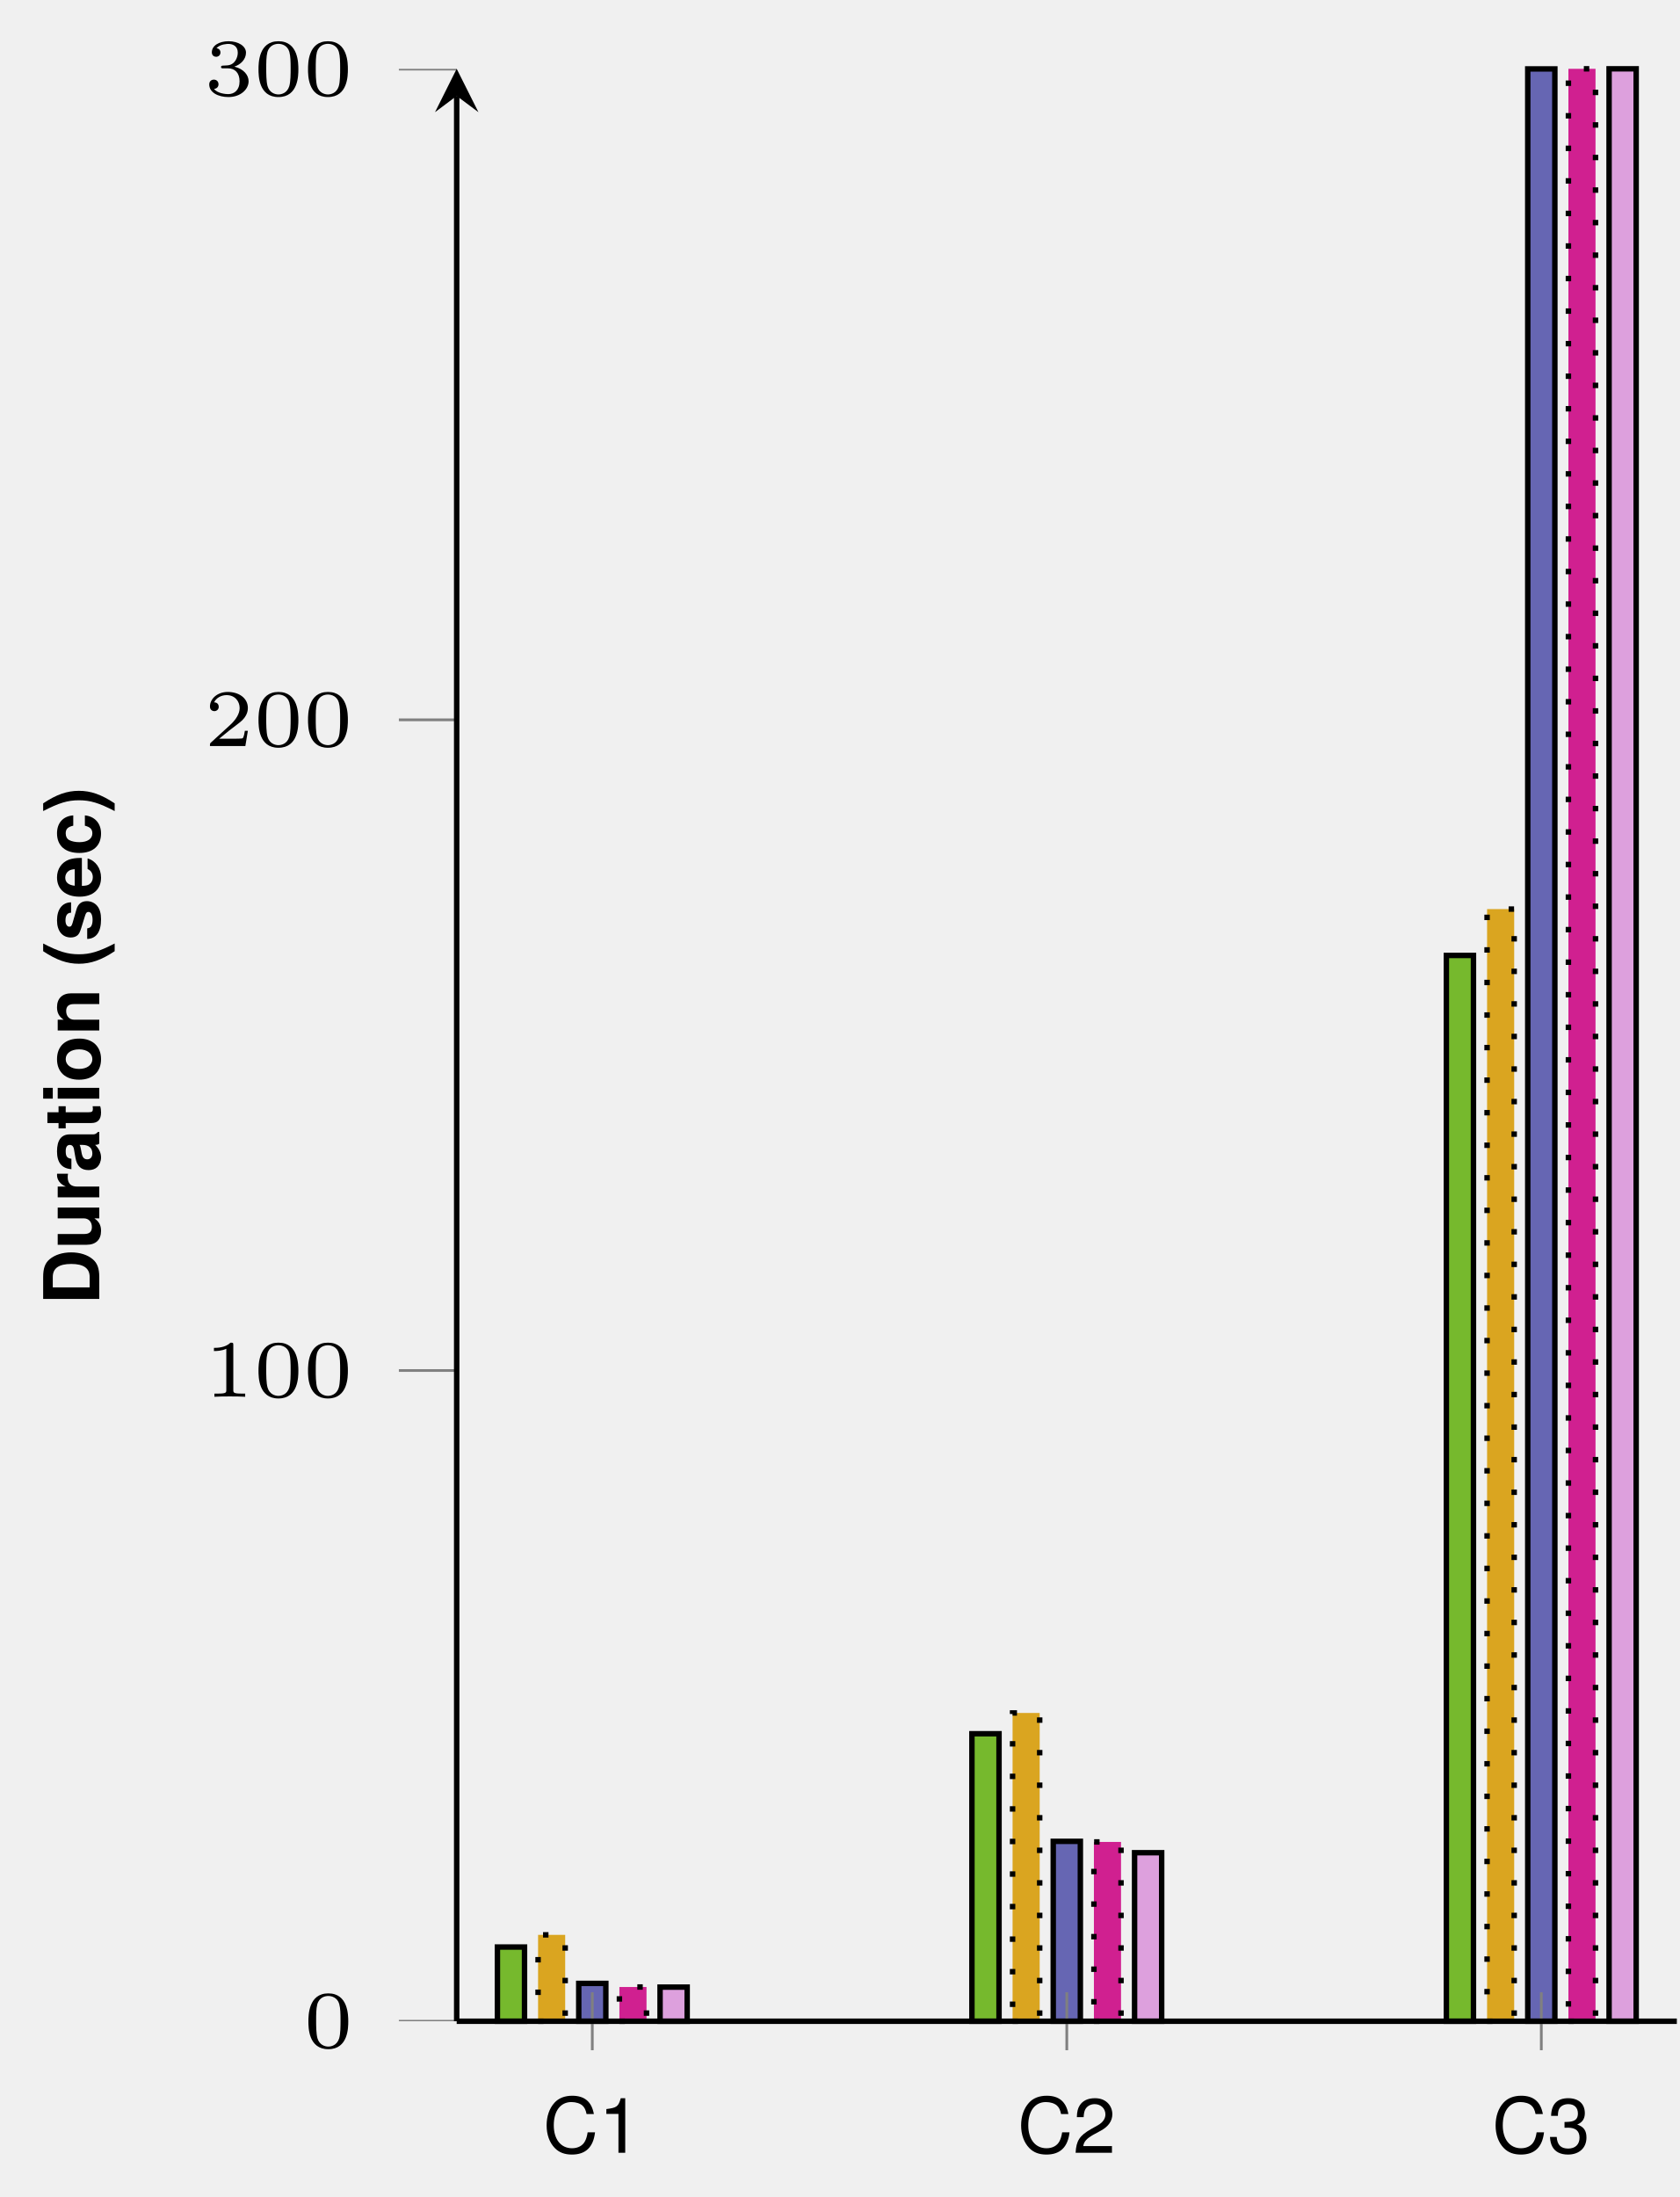
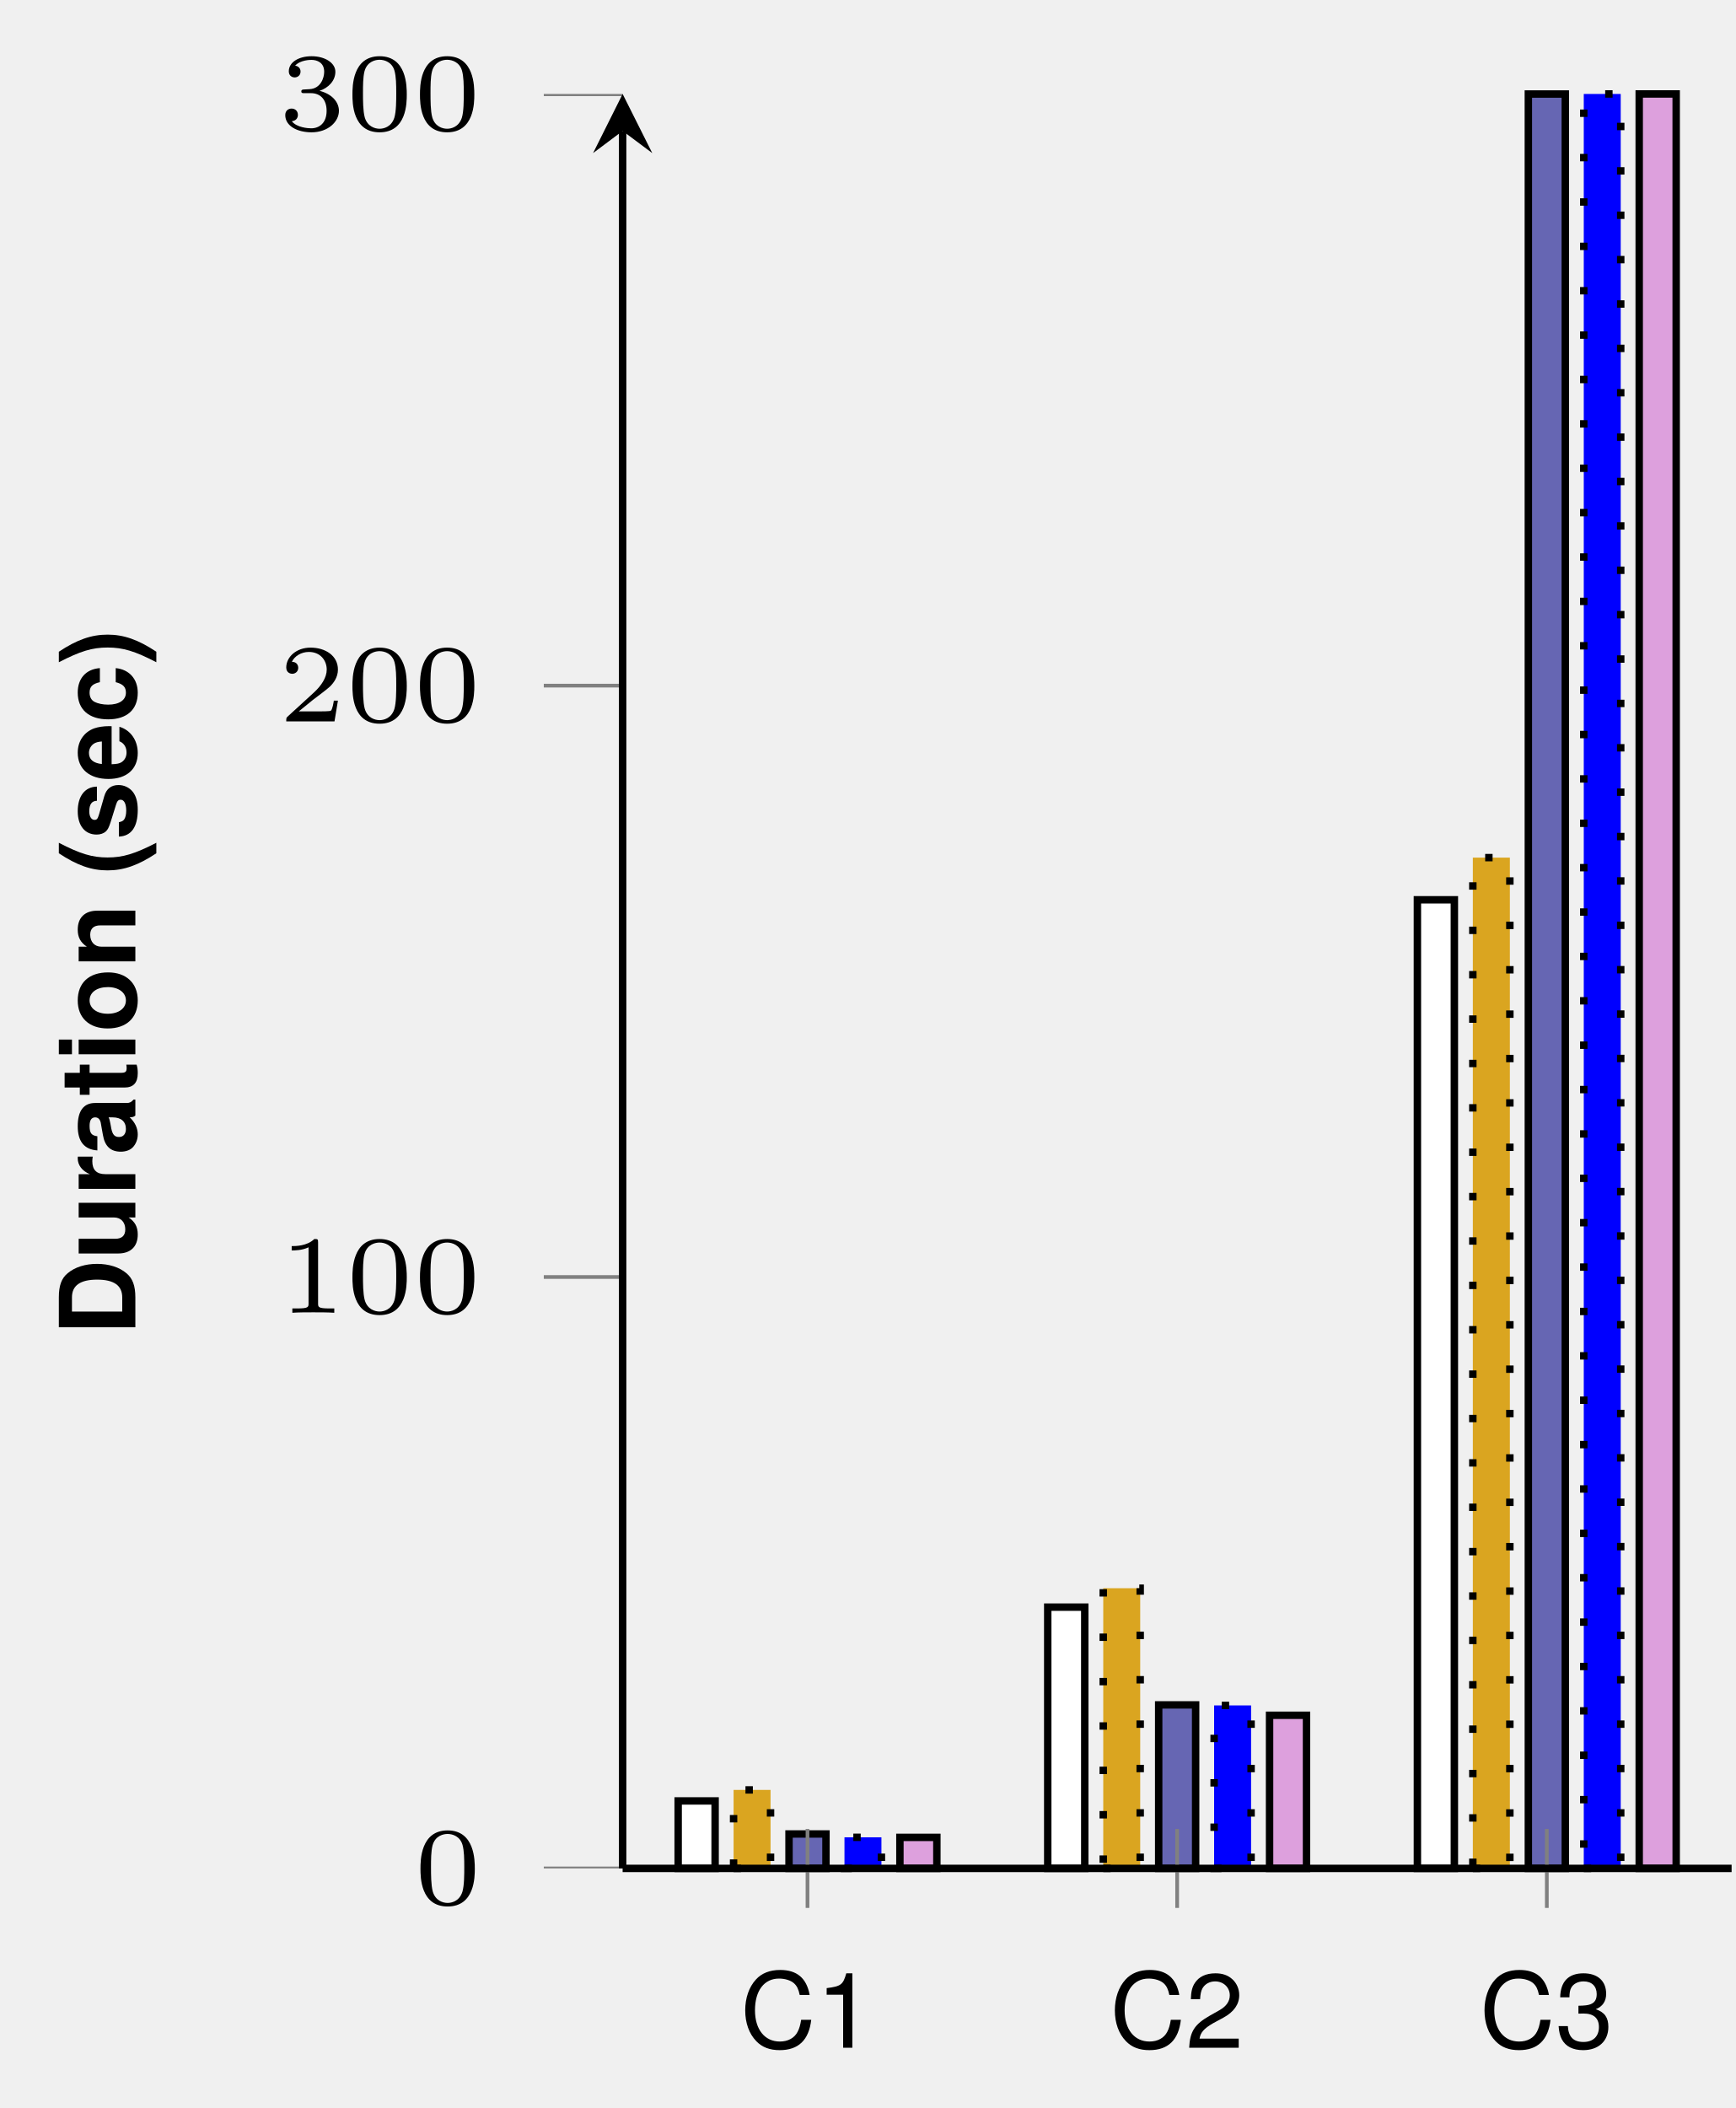
- <svg xmlns="http://www.w3.org/2000/svg" xmlns:xlink="http://www.w3.org/1999/xlink" height="161.431pt" version="1.1" viewBox="0 -161.431 123.43 161.431" width="123.43pt">
+ <svg xmlns="http://www.w3.org/2000/svg" xmlns:xlink="http://www.w3.org/1999/xlink" height="113.619pt" version="1.1" viewBox="0 -113.619 93.539 113.619" width="93.539pt">
  <defs>
    <clipPath id="clip1">
-       <path d="M33.562 128.816H123.23V-298.106H33.562" />
+       <path d="M33.562 128.816H93.34V-250.285H33.562" />
    </clipPath>
    <clipPath id="clip2">
-       <path d="M-108.179 -12.914V-156.375H264.977V-12.914" />
+       <path d="M-108.168 -12.914V-108.555H235.07V-12.914" />
    </clipPath>
    <path d="M1.148 -4.124C0.498 -3.146 0.226 -2.365 0.226 -1.499C0.226 -0.628 0.498 0.153 1.148 1.131H1.714C1.115 -0.034 0.922 -0.668 0.922 -1.499C0.922 -2.325 1.115 -2.97 1.714 -4.124H1.148Z" id="g1-40" />
    <path d="M0.69 1.131C1.341 0.153 1.612 -0.628 1.612 -1.494C1.612 -2.365 1.341 -3.146 0.69 -4.124H0.124C0.724 -2.959 0.917 -2.325 0.917 -1.494C0.917 -0.668 0.724 -0.023 0.124 1.131H0.69Z" id="g1-41" />
    <path d="M0.436 0H2.048C2.676 0 3.072 -0.147 3.349 -0.481C3.677 -0.866 3.853 -1.426 3.853 -2.065C3.853 -2.699 3.677 -3.259 3.349 -3.649C3.072 -3.983 2.682 -4.124 2.048 -4.124H0.436V0ZM1.284 -0.707V-3.417H2.048C2.687 -3.417 3.004 -2.97 3.004 -2.059C3.004 -1.154 2.687 -0.707 2.048 -0.707H1.284Z" id="g1-68" />
    <path d="M2.965 -0.096C2.823 -0.226 2.783 -0.311 2.783 -0.47V-2.167C2.783 -2.789 2.359 -3.106 1.533 -3.106S0.277 -2.755 0.226 -2.048H0.99C1.03 -2.365 1.16 -2.467 1.55 -2.467C1.856 -2.467 2.008 -2.365 2.008 -2.161C2.008 -2.059 1.957 -1.969 1.873 -1.924C1.765 -1.867 1.765 -1.867 1.375 -1.805L1.058 -1.748C0.453 -1.646 0.158 -1.335 0.158 -0.786C0.158 -0.526 0.232 -0.311 0.373 -0.158C0.549 0.023 0.815 0.13 1.086 0.13C1.426 0.13 1.737 -0.017 2.014 -0.306C2.014 -0.147 2.031 -0.091 2.105 0H2.965V-0.096ZM2.008 -1.228C2.008 -0.769 1.782 -0.509 1.38 -0.509C1.115 -0.509 0.95 -0.651 0.95 -0.877C0.95 -1.115 1.075 -1.228 1.403 -1.296L1.675 -1.346C1.884 -1.386 1.918 -1.397 2.008 -1.443V-1.228Z" id="g1-97" />
    <path d="M2.953 -1.912C2.897 -2.659 2.399 -3.106 1.635 -3.106C0.724 -3.106 0.192 -2.506 0.192 -1.465C0.192 -0.458 0.718 0.13 1.624 0.13C2.365 0.13 2.88 -0.328 2.953 -1.058H2.195C2.093 -0.662 1.935 -0.509 1.629 -0.509C1.228 -0.509 0.984 -0.871 0.984 -1.465C0.984 -1.754 1.041 -2.025 1.137 -2.206C1.228 -2.376 1.403 -2.467 1.629 -2.467C1.952 -2.467 2.105 -2.314 2.195 -1.912H2.953Z" id="g1-99" />
    <path d="M2.965 -1.279C2.97 -1.346 2.97 -1.375 2.97 -1.414C2.97 -1.72 2.925 -2.003 2.851 -2.218C2.648 -2.772 2.155 -3.106 1.539 -3.106C0.662 -3.106 0.124 -2.472 0.124 -1.448C0.124 -0.47 0.656 0.13 1.522 0.13C2.206 0.13 2.761 -0.26 2.936 -0.86H2.155C2.059 -0.617 1.839 -0.475 1.55 -0.475C1.324 -0.475 1.143 -0.571 1.03 -0.741C0.956 -0.854 0.928 -0.99 0.917 -1.279H2.965ZM0.928 -1.805C0.979 -2.269 1.177 -2.501 1.528 -2.501C1.726 -2.501 1.907 -2.404 2.02 -2.246C2.093 -2.133 2.127 -2.014 2.144 -1.805H0.928Z" id="g1-101" />
    <path d="M1.171 -3.055H0.379V0H1.171V-3.055ZM1.171 -4.124H0.379V-3.417H1.171V-4.124Z" id="g1-105" />
    <path d="M0.356 -3.055V0H1.148V-1.833C1.148 -2.195 1.403 -2.433 1.788 -2.433C2.127 -2.433 2.297 -2.246 2.297 -1.884V0H3.089V-2.048C3.089 -2.721 2.716 -3.106 2.065 -3.106C1.652 -3.106 1.375 -2.953 1.148 -2.614V-3.055H0.356Z" id="g1-110" />
    <path d="M1.703 -3.106C0.769 -3.106 0.198 -2.489 0.198 -1.488C0.198 -0.481 0.769 0.13 1.709 0.13C2.636 0.13 3.219 -0.487 3.219 -1.465C3.219 -2.501 2.659 -3.106 1.703 -3.106ZM1.709 -2.467C2.144 -2.467 2.427 -2.076 2.427 -1.477C2.427 -0.905 2.133 -0.509 1.709 -0.509C1.279 -0.509 0.99 -0.905 0.99 -1.488S1.279 -2.467 1.709 -2.467Z" id="g1-111" />
    <path d="M0.356 -3.055V0H1.148V-1.624C1.148 -2.088 1.38 -2.32 1.844 -2.32C1.929 -2.32 1.986 -2.314 2.093 -2.297V-3.1C2.048 -3.106 2.02 -3.106 1.997 -3.106C1.635 -3.106 1.318 -2.868 1.148 -2.455V-3.055H0.356Z" id="g1-114" />
    <path d="M2.857 -2.071C2.846 -2.716 2.348 -3.106 1.528 -3.106C0.752 -3.106 0.272 -2.716 0.272 -2.088C0.272 -1.884 0.334 -1.709 0.441 -1.59C0.549 -1.482 0.645 -1.431 0.939 -1.335L1.884 -1.041C2.082 -0.979 2.15 -0.917 2.15 -0.792C2.15 -0.605 1.929 -0.492 1.561 -0.492C1.358 -0.492 1.194 -0.532 1.092 -0.6C1.007 -0.662 0.973 -0.724 0.939 -0.888H0.164C0.187 -0.221 0.679 0.13 1.607 0.13C2.031 0.13 2.354 0.04 2.58 -0.141S2.942 -0.605 2.942 -0.905C2.942 -1.301 2.744 -1.556 2.342 -1.675L1.341 -1.963C1.12 -2.031 1.064 -2.076 1.064 -2.201C1.064 -2.37 1.245 -2.484 1.522 -2.484C1.901 -2.484 2.088 -2.348 2.093 -2.071H2.857Z" id="g1-115" />
    <path d="M1.703 -2.993H1.262V-3.813H0.47V-2.993H0.079V-2.467H0.47V-0.588C0.47 -0.107 0.724 0.13 1.245 0.13C1.42 0.13 1.561 0.113 1.703 0.068V-0.487C1.624 -0.475 1.578 -0.47 1.522 -0.47C1.313 -0.47 1.262 -0.532 1.262 -0.803V-2.467H1.703V-2.993Z" id="g1-116" />
    <path d="M3.061 0V-3.055H2.269V-1.143C2.269 -0.781 2.014 -0.543 1.629 -0.543C1.29 -0.543 1.12 -0.724 1.12 -1.092V-3.055H0.328V-0.928C0.328 -0.255 0.702 0.13 1.352 0.13C1.765 0.13 2.042 -0.023 2.269 -0.362V0H3.061Z" id="g1-117" />
+     <path d="M1.465 -2.857V0H1.963V-4.011H1.635C1.46 -3.394 1.346 -3.31 0.577 -3.213V-2.857H1.465Z" id="g4-49" />
+     <path d="M2.863 -0.492H0.752C0.803 -0.82 0.984 -1.03 1.477 -1.318L2.042 -1.624C2.602 -1.929 2.891 -2.342 2.891 -2.834C2.891 -3.168 2.755 -3.479 2.518 -3.694S1.986 -4.011 1.607 -4.011C1.098 -4.011 0.718 -3.83 0.498 -3.491C0.356 -3.276 0.294 -3.027 0.283 -2.619H0.781C0.798 -2.891 0.832 -3.055 0.9 -3.185C1.03 -3.428 1.29 -3.576 1.59 -3.576C2.042 -3.576 2.382 -3.253 2.382 -2.823C2.382 -2.506 2.195 -2.235 1.839 -2.031L1.318 -1.737C0.481 -1.262 0.238 -0.883 0.192 0H2.863V-0.492Z" id="g4-50" />
+     <path d="M1.25 -1.839H1.313L1.522 -1.844C2.071 -1.844 2.354 -1.595 2.354 -1.115C2.354 -0.611 2.042 -0.311 1.522 -0.311C0.979 -0.311 0.713 -0.583 0.679 -1.165H0.181C0.204 -0.843 0.26 -0.634 0.356 -0.453C0.56 -0.068 0.956 0.13 1.505 0.13C2.331 0.13 2.863 -0.362 2.863 -1.12C2.863 -1.629 2.665 -1.912 2.184 -2.076C2.557 -2.223 2.744 -2.506 2.744 -2.908C2.744 -3.598 2.286 -4.011 1.522 -4.011C0.713 -4.011 0.283 -3.57 0.266 -2.716H0.764C0.769 -2.959 0.792 -3.095 0.854 -3.219C0.967 -3.44 1.216 -3.576 1.528 -3.576C1.969 -3.576 2.235 -3.315 2.235 -2.891C2.235 -2.608 2.133 -2.438 1.912 -2.348C1.776 -2.291 1.601 -2.269 1.25 -2.263V-1.839Z" id="g4-51" />
+     <path d="M3.745 -2.846C3.581 -3.751 3.061 -4.192 2.155 -4.192C1.601 -4.192 1.154 -4.017 0.849 -3.677C0.475 -3.27 0.272 -2.682 0.272 -2.014C0.272 -1.335 0.481 -0.752 0.871 -0.351C1.188 -0.023 1.595 0.13 2.133 0.13C3.14 0.13 3.706 -0.413 3.83 -1.505H3.287C3.242 -1.222 3.185 -1.03 3.1 -0.866C2.931 -0.526 2.58 -0.334 2.139 -0.334C1.318 -0.334 0.798 -0.99 0.798 -2.02C0.798 -3.078 1.296 -3.728 2.093 -3.728C2.427 -3.728 2.738 -3.626 2.908 -3.468C3.061 -3.327 3.146 -3.151 3.208 -2.846H3.745Z" id="g4-67" />
    <path d="M3.288 -1.907C3.288 -2.343 3.288 -3.975 1.823 -3.975S0.359 -2.343 0.359 -1.907C0.359 -1.476 0.359 0.126 1.823 0.126S3.288 -1.476 3.288 -1.907ZM1.823 -0.066C1.572 -0.066 1.166 -0.185 1.022 -0.681C0.927 -1.028 0.927 -1.614 0.927 -1.985C0.927 -2.385 0.927 -2.845 1.01 -3.168C1.16 -3.706 1.614 -3.784 1.823 -3.784C2.098 -3.784 2.493 -3.652 2.624 -3.198C2.714 -2.881 2.72 -2.445 2.72 -1.985C2.72 -1.602 2.72 -0.998 2.618 -0.664C2.451 -0.143 2.02 -0.066 1.823 -0.066Z" id="g2-48" />
    <path d="M2.146 -3.796C2.146 -3.975 2.122 -3.975 1.943 -3.975C1.548 -3.593 0.938 -3.593 0.723 -3.593V-3.359C0.879 -3.359 1.273 -3.359 1.632 -3.527V-0.508C1.632 -0.311 1.632 -0.233 1.016 -0.233H0.759V0C1.088 -0.024 1.554 -0.024 1.889 -0.024S2.69 -0.024 3.019 0V-0.233H2.762C2.146 -0.233 2.146 -0.311 2.146 -0.508V-3.796Z" id="g2-49" />
    <path d="M3.216 -1.118H2.995C2.983 -1.034 2.923 -0.64 2.833 -0.574C2.792 -0.538 2.307 -0.538 2.224 -0.538H1.106L1.871 -1.16C2.074 -1.321 2.606 -1.704 2.792 -1.883C2.971 -2.062 3.216 -2.367 3.216 -2.792C3.216 -3.539 2.54 -3.975 1.739 -3.975C0.968 -3.975 0.43 -3.467 0.43 -2.905C0.43 -2.6 0.687 -2.564 0.753 -2.564C0.903 -2.564 1.076 -2.672 1.076 -2.887C1.076 -3.019 0.998 -3.21 0.735 -3.21C0.873 -3.515 1.237 -3.742 1.65 -3.742C2.277 -3.742 2.612 -3.276 2.612 -2.792C2.612 -2.367 2.331 -1.931 1.913 -1.548L0.496 -0.251C0.436 -0.191 0.43 -0.185 0.43 0H3.031L3.216 -1.118Z" id="g2-50" />
    <path d="M1.757 -1.985C2.265 -1.985 2.606 -1.644 2.606 -1.034C2.606 -0.377 2.212 -0.09 1.775 -0.09C1.614 -0.09 0.998 -0.126 0.729 -0.472C0.962 -0.496 1.058 -0.652 1.058 -0.813C1.058 -1.016 0.915 -1.154 0.717 -1.154C0.556 -1.154 0.377 -1.052 0.377 -0.801C0.377 -0.209 1.034 0.126 1.793 0.126C2.678 0.126 3.27 -0.442 3.27 -1.034C3.27 -1.47 2.935 -1.931 2.224 -2.11C2.696 -2.265 3.078 -2.648 3.078 -3.138C3.078 -3.616 2.517 -3.975 1.799 -3.975C1.1 -3.975 0.568 -3.652 0.568 -3.162C0.568 -2.905 0.765 -2.833 0.885 -2.833C1.04 -2.833 1.201 -2.941 1.201 -3.15C1.201 -3.335 1.07 -3.443 0.909 -3.467C1.19 -3.778 1.734 -3.778 1.787 -3.778C2.092 -3.778 2.475 -3.634 2.475 -3.138C2.475 -2.809 2.289 -2.236 1.692 -2.2C1.584 -2.194 1.423 -2.182 1.369 -2.182C1.309 -2.176 1.243 -2.17 1.243 -2.08C1.243 -1.985 1.309 -1.985 1.411 -1.985H1.757Z" id="g2-51" />
-     <path d="M1.465 -2.857V0H1.963V-4.011H1.635C1.46 -3.394 1.346 -3.31 0.577 -3.213V-2.857H1.465Z" id="g4-49" />
-     <path d="M2.863 -0.492H0.752C0.803 -0.82 0.984 -1.03 1.477 -1.318L2.042 -1.624C2.602 -1.929 2.891 -2.342 2.891 -2.834C2.891 -3.168 2.755 -3.479 2.518 -3.694S1.986 -4.011 1.607 -4.011C1.098 -4.011 0.718 -3.83 0.498 -3.491C0.356 -3.276 0.294 -3.027 0.283 -2.619H0.781C0.798 -2.891 0.832 -3.055 0.9 -3.185C1.03 -3.428 1.29 -3.576 1.59 -3.576C2.042 -3.576 2.382 -3.253 2.382 -2.823C2.382 -2.506 2.195 -2.235 1.839 -2.031L1.318 -1.737C0.481 -1.262 0.238 -0.883 0.192 0H2.863V-0.492Z" id="g4-50" />
-     <path d="M1.25 -1.839H1.313L1.522 -1.844C2.071 -1.844 2.354 -1.595 2.354 -1.115C2.354 -0.611 2.042 -0.311 1.522 -0.311C0.979 -0.311 0.713 -0.583 0.679 -1.165H0.181C0.204 -0.843 0.26 -0.634 0.356 -0.453C0.56 -0.068 0.956 0.13 1.505 0.13C2.331 0.13 2.863 -0.362 2.863 -1.12C2.863 -1.629 2.665 -1.912 2.184 -2.076C2.557 -2.223 2.744 -2.506 2.744 -2.908C2.744 -3.598 2.286 -4.011 1.522 -4.011C0.713 -4.011 0.283 -3.57 0.266 -2.716H0.764C0.769 -2.959 0.792 -3.095 0.854 -3.219C0.967 -3.44 1.216 -3.576 1.528 -3.576C1.969 -3.576 2.235 -3.315 2.235 -2.891C2.235 -2.608 2.133 -2.438 1.912 -2.348C1.776 -2.291 1.601 -2.269 1.25 -2.263V-1.839Z" id="g4-51" />
-     <path d="M3.745 -2.846C3.581 -3.751 3.061 -4.192 2.155 -4.192C1.601 -4.192 1.154 -4.017 0.849 -3.677C0.475 -3.27 0.272 -2.682 0.272 -2.014C0.272 -1.335 0.481 -0.752 0.871 -0.351C1.188 -0.023 1.595 0.13 2.133 0.13C3.14 0.13 3.706 -0.413 3.83 -1.505H3.287C3.242 -1.222 3.185 -1.03 3.1 -0.866C2.931 -0.526 2.58 -0.334 2.139 -0.334C1.318 -0.334 0.798 -0.99 0.798 -2.02C0.798 -3.078 1.296 -3.728 2.093 -3.728C2.427 -3.728 2.738 -3.626 2.908 -3.468C3.061 -3.327 3.146 -3.151 3.208 -2.846H3.745Z" id="g4-67" />
  </defs>
  <g id="page1">
-     <path d="M36.555 -12.914H38.547V-18.367H36.555ZM71.426 -12.914H73.418V-34.039H71.426ZM106.293 -12.914H108.285V-91.227H106.293Z" fill="#76b92d" />
-     <path d="M36.555 -12.914H38.547V-18.367H36.555ZM71.426 -12.914H73.418V-34.039H71.426ZM106.293 -12.914H108.285V-91.227H106.293Z" fill="none" stroke="#000000" stroke-miterlimit="10.037" stroke-width="0.4" />
-     <path d="M39.543 -12.914H41.535V-19.262H39.543ZM74.414 -12.914H76.406V-35.566H74.414ZM109.285 -12.914H111.277V-94.633H109.285Z" fill="#daa520" />
-     <path d="M39.543 -12.914H41.535V-19.262H39.543ZM74.414 -12.914H76.406V-35.566H74.414ZM109.285 -12.914H111.277V-94.633H109.285Z" fill="none" stroke="#000000" stroke-dasharray="0.399,1.993" stroke-miterlimit="10.037" stroke-width="0.4" />
-     <path d="M42.531 -12.914H44.523V-15.695H42.531ZM77.402 -12.914H79.395V-26.133H77.402ZM112.273 -12.914H114.266V-156.367H112.273Z" fill="#6666b3" />
-     <path d="M42.531 -12.914H44.523V-15.695H42.531ZM77.402 -12.914H79.395V-26.133H77.402ZM112.273 -12.914H114.266V-156.367H112.273Z" fill="none" stroke="#000000" stroke-miterlimit="10.037" stroke-width="0.4" />
-     <path d="M45.52 -12.914H47.512V-15.43H45.52ZM80.391 -12.914H82.383V-26.09H80.391ZM115.262 -12.914H117.254V-156.375H115.262Z" fill="#d02090" />
-     <path d="M45.52 -12.914H47.512V-15.43H45.52ZM80.391 -12.914H82.383V-26.09H80.391ZM115.262 -12.914H117.254V-156.375H115.262Z" fill="none" stroke="#000000" stroke-dasharray="0.399,1.993" stroke-miterlimit="10.037" stroke-width="0.4" />
-     <path d="M48.508 -12.914H50.5V-15.422H48.508ZM83.379 -12.914H85.371V-25.297H83.379ZM118.25 -12.914H120.242V-156.375H118.25Z" fill="#dda0dd" />
-     <path d="M48.508 -12.914H50.5V-15.422H48.508ZM83.379 -12.914H85.371V-25.297H83.379ZM118.25 -12.914H120.242V-156.375H118.25Z" fill="none" stroke="#000000" stroke-miterlimit="10.037" stroke-width="0.4" />
-     <path clip-path="url(#clip1)" d="M43.527 -10.785V-15.039M78.398 -10.785V-15.039M113.27 -10.785V-15.039" fill="none" stroke="#808080" stroke-miterlimit="10.037" stroke-width="0.2" />
-     <path clip-path="url(#clip2)" d="M29.312 -12.914H33.562M29.312 -60.727H33.562M29.312 -108.539H33.562M29.312 -156.352H33.562" fill="none" stroke="#808080" stroke-miterlimit="10.037" stroke-width="0.2" />
-     <path d="M33.562 -12.914H123.23" fill="none" stroke="#000000" stroke-miterlimit="10.037" stroke-width="0.4" />
-     <path d="M33.562 -12.914V-154.383" fill="none" stroke="#000000" stroke-miterlimit="10.037" stroke-width="0.4" />
-     <path d="M33.562 -156.375L31.969 -153.188L33.562 -154.383L35.16 -153.188" />
+     <path d="M36.555 -12.914H38.547V-16.551H36.555ZM56.477 -12.914H58.473V-26.996H56.477ZM76.402 -12.914H78.395V-65.121H76.402Z" fill="#ffffff" />
+     <path d="M36.555 -12.914H38.547V-16.551H36.555ZM56.477 -12.914H58.473V-26.996H56.477ZM76.402 -12.914H78.395V-65.121H76.402Z" fill="none" stroke="#000000" stroke-miterlimit="10.037" stroke-width="0.4" />
+     <path d="M39.543 -12.914H41.535V-17.145H39.543ZM59.469 -12.914H61.461V-28.016H59.469ZM79.391 -12.914H81.387V-67.394H79.391Z" fill="#daa520" />
+     <path d="M39.543 -12.914H41.535V-17.145H39.543ZM59.469 -12.914H61.461V-28.016H59.469ZM79.391 -12.914H81.387V-67.394H79.391Z" fill="none" stroke="#000000" stroke-dasharray="0.399,1.993" stroke-miterlimit="10.037" stroke-width="0.4" />
+     <path d="M42.531 -12.914H44.523V-14.77H42.531ZM62.457 -12.914H64.449V-21.727H62.457ZM82.383 -12.914H84.375V-108.551H82.383Z" fill="#6666b3" />
+     <path d="M42.531 -12.914H44.523V-14.77H42.531ZM62.457 -12.914H64.449V-21.727H62.457ZM82.383 -12.914H84.375V-108.551H82.383Z" fill="none" stroke="#000000" stroke-miterlimit="10.037" stroke-width="0.4" />
+     <path d="M45.52 -12.914H47.512V-14.59H45.52ZM65.445 -12.914H67.438V-21.699H65.445ZM85.371 -12.914H87.363V-108.555H85.371Z" fill="#0000ff" />
+     <path d="M45.52 -12.914H47.512V-14.59H45.52ZM65.445 -12.914H67.438V-21.699H65.445ZM85.371 -12.914H87.363V-108.555H85.371Z" fill="none" stroke="#000000" stroke-dasharray="0.399,1.993" stroke-miterlimit="10.037" stroke-width="0.4" />
+     <path d="M48.508 -12.914H50.5V-14.586H48.508ZM68.434 -12.914H70.426V-21.168H68.434ZM88.359 -12.914H90.352V-108.555H88.359Z" fill="#dda0dd" />
+     <path d="M48.508 -12.914H50.5V-14.586H48.508ZM68.434 -12.914H70.426V-21.168H68.434ZM88.359 -12.914H90.352V-108.555H88.359Z" fill="none" stroke="#000000" stroke-miterlimit="10.037" stroke-width="0.4" />
+     <path clip-path="url(#clip1)" d="M43.527 -10.785V-15.039M63.453 -10.785V-15.039M83.379 -10.785V-15.039" fill="none" stroke="#808080" stroke-miterlimit="10.037" stroke-width="0.2" />
+     <path clip-path="url(#clip2)" d="M29.312 -12.914H33.562M29.312 -44.789H33.562M29.312 -76.664H33.562M29.312 -108.539H33.562" fill="none" stroke="#808080" stroke-miterlimit="10.037" stroke-width="0.2" />
+     <path d="M33.562 -12.914H93.34" fill="none" stroke="#000000" stroke-miterlimit="10.037" stroke-width="0.4" />
+     <path d="M33.562 -12.914V-106.562" fill="none" stroke="#000000" stroke-miterlimit="10.037" stroke-width="0.4" />
+     <path d="M33.562 -108.554L31.969 -105.367L33.562 -106.562L35.16 -105.367" />
    <g transform="matrix(1 0 0 1 -37.1939 22.5778)">
-       <use x="77.093" xlink:href="#g4-67" y="-25.826" />
-       <use x="81.178" xlink:href="#g4-49" y="-25.826" />
+       <use x="77.092" xlink:href="#g4-67" y="-25.826" />
+       <use x="81.177" xlink:href="#g4-49" y="-25.826" />
    </g>
-     <g transform="matrix(1 0 0 1 -2.3236 22.5778)">
-       <use x="77.093" xlink:href="#g4-67" y="-25.826" />
-       <use x="81.178" xlink:href="#g4-50" y="-25.826" />
+     <g transform="matrix(1 0 0 1 -17.2687 22.5778)">
+       <use x="77.092" xlink:href="#g4-67" y="-25.826" />
+       <use x="81.177" xlink:href="#g4-50" y="-25.826" />
    </g>
-     <g transform="matrix(1 0 0 1 32.547 22.5778)">
-       <use x="77.093" xlink:href="#g4-67" y="-25.826" />
-       <use x="81.178" xlink:href="#g4-51" y="-25.826" />
+     <g transform="matrix(1 0 0 1 2.6565 22.5778)">
+       <use x="77.092" xlink:href="#g4-67" y="-25.826" />
+       <use x="81.177" xlink:href="#g4-51" y="-25.826" />
    </g>
-     <g transform="matrix(1 0 0 1 -54.7876 14.8391)">
-       <use x="77.093" xlink:href="#g2-48" y="-25.826" />
+     <g transform="matrix(1 0 0 1 -54.7863 14.8391)">
+       <use x="77.092" xlink:href="#g2-48" y="-25.826" />
    </g>
-     <g transform="matrix(1 0 0 1 -62.0935 -32.9741)">
-       <use x="77.093" xlink:href="#g2-49" y="-25.826" />
-       <use x="80.732" xlink:href="#g2-48" y="-25.826" />
+     <g transform="matrix(1 0 0 1 -62.0922 -17.0364)">
+       <use x="77.092" xlink:href="#g2-49" y="-25.826" />
+       <use x="80.731" xlink:href="#g2-48" y="-25.826" />
      <use x="84.371" xlink:href="#g2-48" y="-25.826" />
    </g>
-     <g transform="matrix(1 0 0 1 -62.0935 -80.7873)">
-       <use x="77.093" xlink:href="#g2-50" y="-25.826" />
-       <use x="80.732" xlink:href="#g2-48" y="-25.826" />
+     <g transform="matrix(1 0 0 1 -62.0922 -48.9119)">
+       <use x="77.092" xlink:href="#g2-50" y="-25.826" />
+       <use x="80.731" xlink:href="#g2-48" y="-25.826" />
      <use x="84.371" xlink:href="#g2-48" y="-25.826" />
    </g>
-     <g transform="matrix(1 0 0 1 -62.0935 -128.6)">
-       <use x="77.093" xlink:href="#g2-51" y="-25.826" />
-       <use x="80.732" xlink:href="#g2-48" y="-25.826" />
+     <g transform="matrix(1 0 0 1 -62.0922 -80.7873)">
+       <use x="77.092" xlink:href="#g2-51" y="-25.826" />
+       <use x="80.731" xlink:href="#g2-48" y="-25.826" />
      <use x="84.371" xlink:href="#g2-48" y="-25.826" />
    </g>
-     <g transform="matrix(0 -1 1 0 33.1219 11.5383)">
-       <use x="77.093" xlink:href="#g1-68" y="-25.826" />
-       <use x="81.178" xlink:href="#g1-117" y="-25.826" />
-       <use x="84.634" xlink:href="#g1-114" y="-25.826" />
-       <use x="86.835" xlink:href="#g1-97" y="-25.826" />
-       <use x="89.981" xlink:href="#g1-116" y="-25.826" />
-       <use x="91.865" xlink:href="#g1-105" y="-25.826" />
-       <use x="93.437" xlink:href="#g1-111" y="-25.826" />
-       <use x="96.894" xlink:href="#g1-110" y="-25.826" />
-       <use x="101.929" xlink:href="#g1-40" y="-25.826" />
-       <use x="103.813" xlink:href="#g1-115" y="-25.826" />
-       <use x="106.959" xlink:href="#g1-101" y="-25.826" />
-       <use x="110.104" xlink:href="#g1-99" y="-25.826" />
-       <use x="113.25" xlink:href="#g1-41" y="-25.826" />
+     <g transform="matrix(0 -1 1 0 33.1219 35.4477)">
+       <use x="77.092" xlink:href="#g1-68" y="-25.826" />
+       <use x="81.177" xlink:href="#g1-117" y="-25.826" />
+       <use x="84.633" xlink:href="#g1-114" y="-25.826" />
+       <use x="86.834" xlink:href="#g1-97" y="-25.826" />
+       <use x="89.98" xlink:href="#g1-116" y="-25.826" />
+       <use x="91.864" xlink:href="#g1-105" y="-25.826" />
+       <use x="93.436" xlink:href="#g1-111" y="-25.826" />
+       <use x="96.893" xlink:href="#g1-110" y="-25.826" />
+       <use x="101.928" xlink:href="#g1-40" y="-25.826" />
+       <use x="103.812" xlink:href="#g1-115" y="-25.826" />
+       <use x="106.958" xlink:href="#g1-101" y="-25.826" />
+       <use x="110.103" xlink:href="#g1-99" y="-25.826" />
+       <use x="113.249" xlink:href="#g1-41" y="-25.826" />
    </g>
  </g>
</svg>
